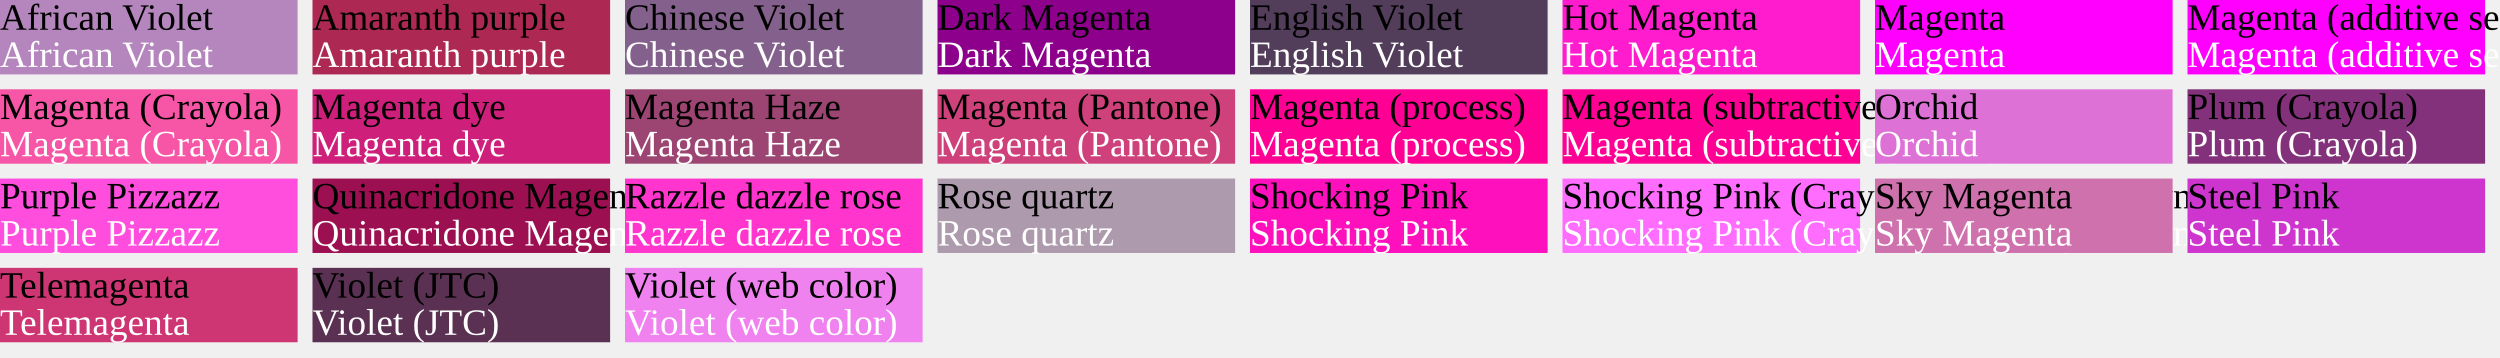
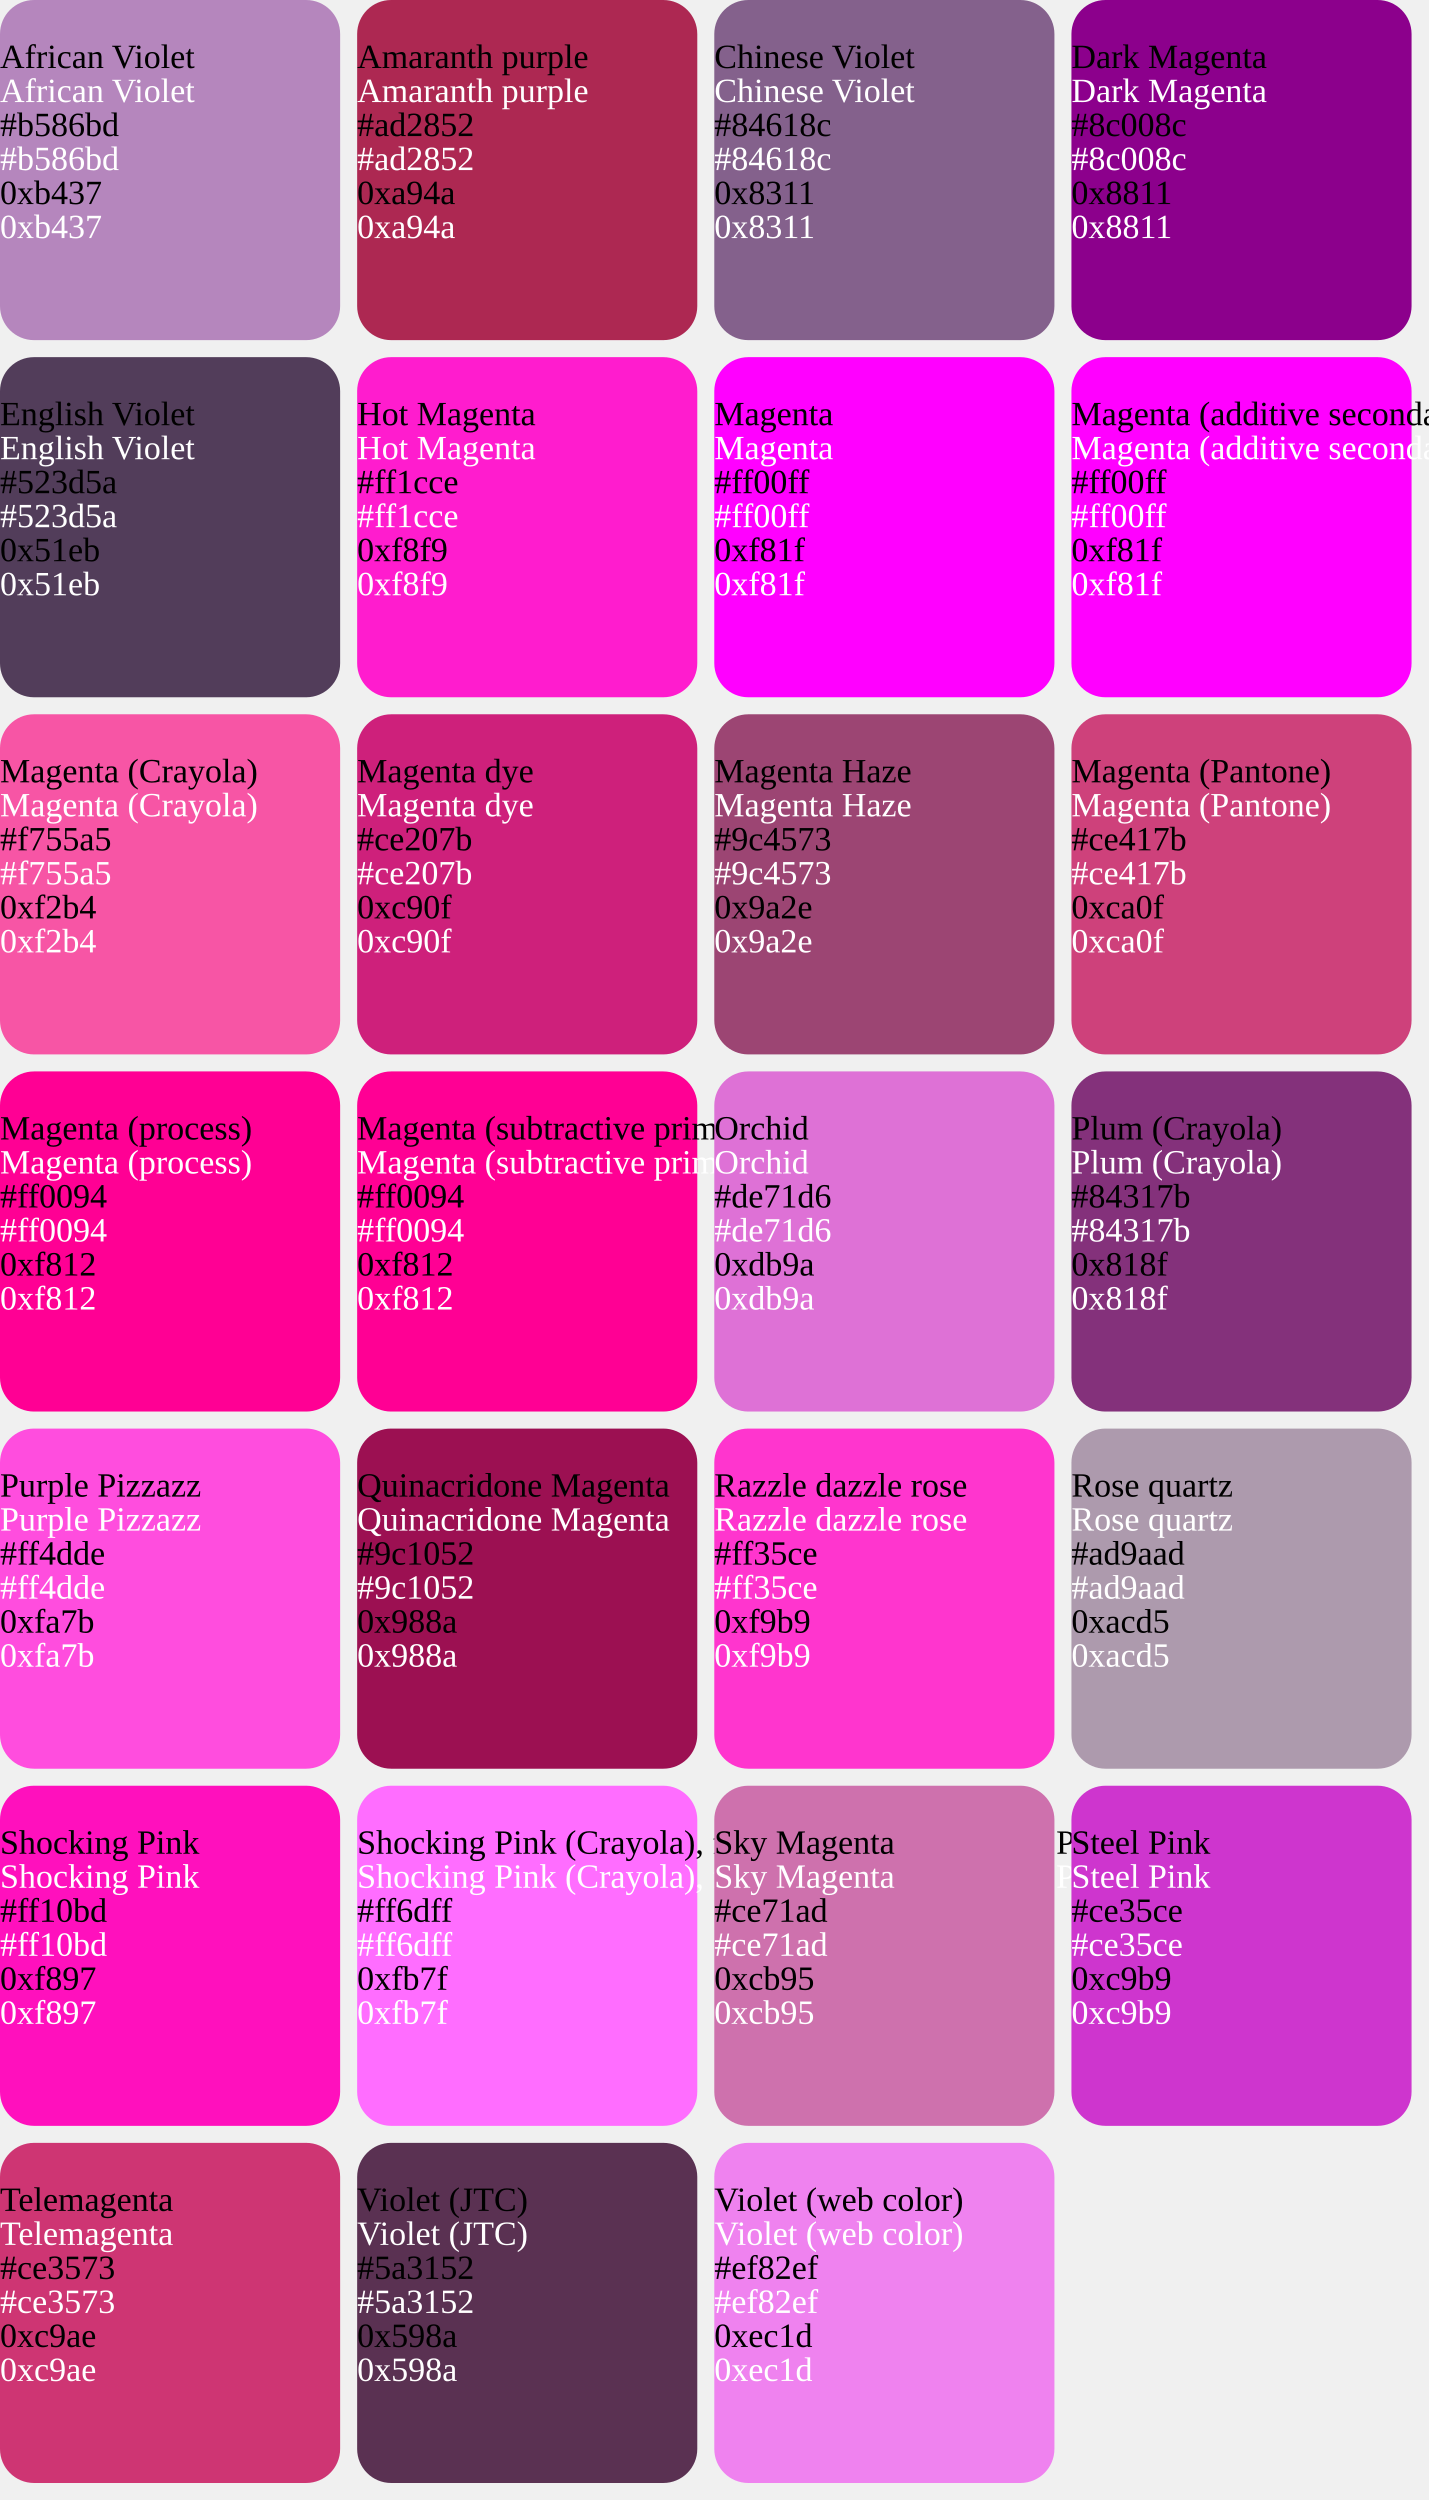
- <svg xmlns="http://www.w3.org/2000/svg" width="1680px" height="240px">
-   <rect x="0" y="0" width="200" height="50" style="fill: #b586bd;" />
-   <text x="0" y="20" font-size="25px" style="fill: black;">African Violet</text>
-   <text x="0" y="45" font-size="25px" style="fill: white;">African Violet</text>
-   <rect x="210" y="0" width="200" height="50" style="fill: #ad2852;" />
-   <text x="210" y="20" font-size="25px" style="fill: black;">Amaranth purple</text>
-   <text x="210" y="45" font-size="25px" style="fill: white;">Amaranth purple</text>
-   <rect x="420" y="0" width="200" height="50" style="fill: #84618c;" />
-   <text x="420" y="20" font-size="25px" style="fill: black;">Chinese Violet</text>
-   <text x="420" y="45" font-size="25px" style="fill: white;">Chinese Violet</text>
-   <rect x="630" y="0" width="200" height="50" style="fill: #8c008c;" />
-   <text x="630" y="20" font-size="25px" style="fill: black;">Dark Magenta</text>
-   <text x="630" y="45" font-size="25px" style="fill: white;">Dark Magenta</text>
-   <rect x="840" y="0" width="200" height="50" style="fill: #523d5a;" />
-   <text x="840" y="20" font-size="25px" style="fill: black;">English Violet</text>
-   <text x="840" y="45" font-size="25px" style="fill: white;">English Violet</text>
-   <rect x="1050" y="0" width="200" height="50" style="fill: #ff1cce;" />
-   <text x="1050" y="20" font-size="25px" style="fill: black;">Hot Magenta</text>
-   <text x="1050" y="45" font-size="25px" style="fill: white;">Hot Magenta</text>
-   <rect x="1260" y="0" width="200" height="50" style="fill: #ff00ff;" />
-   <text x="1260" y="20" font-size="25px" style="fill: black;">Magenta</text>
-   <text x="1260" y="45" font-size="25px" style="fill: white;">Magenta</text>
-   <rect x="1470" y="0" width="200" height="50" style="fill: #ff00ff;" />
-   <text x="1470" y="20" font-size="25px" style="fill: black;">Magenta (additive secondary)</text>
-   <text x="1470" y="45" font-size="25px" style="fill: white;">Magenta (additive secondary)</text>
-   <rect x="0" y="60" width="200" height="50" style="fill: #f755a5;" />
-   <text x="0" y="80" font-size="25px" style="fill: black;">Magenta (Crayola)</text>
-   <text x="0" y="105" font-size="25px" style="fill: white;">Magenta (Crayola)</text>
-   <rect x="210" y="60" width="200" height="50" style="fill: #ce207b;" />
-   <text x="210" y="80" font-size="25px" style="fill: black;">Magenta dye</text>
-   <text x="210" y="105" font-size="25px" style="fill: white;">Magenta dye</text>
-   <rect x="420" y="60" width="200" height="50" style="fill: #9c4573;" />
-   <text x="420" y="80" font-size="25px" style="fill: black;">Magenta Haze</text>
-   <text x="420" y="105" font-size="25px" style="fill: white;">Magenta Haze</text>
-   <rect x="630" y="60" width="200" height="50" style="fill: #ce417b;" />
-   <text x="630" y="80" font-size="25px" style="fill: black;">Magenta (Pantone)</text>
-   <text x="630" y="105" font-size="25px" style="fill: white;">Magenta (Pantone)</text>
-   <rect x="840" y="60" width="200" height="50" style="fill: #ff0094;" />
-   <text x="840" y="80" font-size="25px" style="fill: black;">Magenta (process)</text>
-   <text x="840" y="105" font-size="25px" style="fill: white;">Magenta (process)</text>
-   <rect x="1050" y="60" width="200" height="50" style="fill: #ff0094;" />
-   <text x="1050" y="80" font-size="25px" style="fill: black;">Magenta (subtractive primary)</text>
-   <text x="1050" y="105" font-size="25px" style="fill: white;">Magenta (subtractive primary)</text>
-   <rect x="1260" y="60" width="200" height="50" style="fill: #de71d6;" />
-   <text x="1260" y="80" font-size="25px" style="fill: black;">Orchid</text>
-   <text x="1260" y="105" font-size="25px" style="fill: white;">Orchid</text>
-   <rect x="1470" y="60" width="200" height="50" style="fill: #84317b;" />
-   <text x="1470" y="80" font-size="25px" style="fill: black;">Plum (Crayola)</text>
-   <text x="1470" y="105" font-size="25px" style="fill: white;">Plum (Crayola)</text>
-   <rect x="0" y="120" width="200" height="50" style="fill: #ff4dde;" />
-   <text x="0" y="140" font-size="25px" style="fill: black;">Purple Pizzazz</text>
-   <text x="0" y="165" font-size="25px" style="fill: white;">Purple Pizzazz</text>
-   <rect x="210" y="120" width="200" height="50" style="fill: #9c1052;" />
-   <text x="210" y="140" font-size="25px" style="fill: black;">Quinacridone Magenta</text>
-   <text x="210" y="165" font-size="25px" style="fill: white;">Quinacridone Magenta</text>
-   <rect x="420" y="120" width="200" height="50" style="fill: #ff35ce;" />
-   <text x="420" y="140" font-size="25px" style="fill: black;">Razzle dazzle rose</text>
-   <text x="420" y="165" font-size="25px" style="fill: white;">Razzle dazzle rose</text>
-   <rect x="630" y="120" width="200" height="50" style="fill: #ad9aad;" />
-   <text x="630" y="140" font-size="25px" style="fill: black;">Rose quartz</text>
-   <text x="630" y="165" font-size="25px" style="fill: white;">Rose quartz</text>
-   <rect x="840" y="120" width="200" height="50" style="fill: #ff10bd;" />
-   <text x="840" y="140" font-size="25px" style="fill: black;">Shocking Pink</text>
-   <text x="840" y="165" font-size="25px" style="fill: white;">Shocking Pink</text>
-   <rect x="1050" y="120" width="200" height="50" style="fill: #ff6dff;" />
-   <text x="1050" y="140" font-size="25px" style="fill: black;">Shocking Pink (Crayola), formerly known as Ultra Pink</text>
-   <text x="1050" y="165" font-size="25px" style="fill: white;">Shocking Pink (Crayola), formerly known as Ultra Pink</text>
-   <rect x="1260" y="120" width="200" height="50" style="fill: #ce71ad;" />
-   <text x="1260" y="140" font-size="25px" style="fill: black;">Sky Magenta</text>
-   <text x="1260" y="165" font-size="25px" style="fill: white;">Sky Magenta</text>
-   <rect x="1470" y="120" width="200" height="50" style="fill: #ce35ce;" />
-   <text x="1470" y="140" font-size="25px" style="fill: black;">Steel Pink</text>
-   <text x="1470" y="165" font-size="25px" style="fill: white;">Steel Pink</text>
-   <rect x="0" y="180" width="200" height="50" style="fill: #ce3573;" />
-   <text x="0" y="200" font-size="25px" style="fill: black;">Telemagenta</text>
-   <text x="0" y="225" font-size="25px" style="fill: white;">Telemagenta</text>
-   <rect x="210" y="180" width="200" height="50" style="fill: #5a3152;" />
-   <text x="210" y="200" font-size="25px" style="fill: black;">Violet (JTC)</text>
-   <text x="210" y="225" font-size="25px" style="fill: white;">Violet (JTC)</text>
-   <rect x="420" y="180" width="200" height="50" style="fill: #ef82ef;" />
-   <text x="420" y="200" font-size="25px" style="fill: black;">Violet (web color)</text>
-   <text x="420" y="225" font-size="25px" style="fill: white;">Violet (web color)</text>
+ <svg xmlns="http://www.w3.org/2000/svg" width="840px" height="1470px">
+   <rect x="0" y="0" width="200" height="200" rx="20px" ry="20px" style="fill: #b586bd;" />
+   <text x="0" y="40" font-size="20px" style="fill: black;">African Violet</text>
+   <text x="0" y="60" font-size="20px" style="fill: white;">African Violet</text>
+   <text x="0" y="80" font-size="20px" style="fill: black;">#b586bd</text>
+   <text x="0" y="100" font-size="20px" style="fill: white;">#b586bd</text>
+   <text x="0" y="120" font-size="20px" style="fill: black;">0xb437</text>
+   <text x="0" y="140" font-size="20px" style="fill: white;">0xb437</text>
+   <rect x="210" y="0" width="200" height="200" rx="20px" ry="20px" style="fill: #ad2852;" />
+   <text x="210" y="40" font-size="20px" style="fill: black;">Amaranth purple</text>
+   <text x="210" y="60" font-size="20px" style="fill: white;">Amaranth purple</text>
+   <text x="210" y="80" font-size="20px" style="fill: black;">#ad2852</text>
+   <text x="210" y="100" font-size="20px" style="fill: white;">#ad2852</text>
+   <text x="210" y="120" font-size="20px" style="fill: black;">0xa94a</text>
+   <text x="210" y="140" font-size="20px" style="fill: white;">0xa94a</text>
+   <rect x="420" y="0" width="200" height="200" rx="20px" ry="20px" style="fill: #84618c;" />
+   <text x="420" y="40" font-size="20px" style="fill: black;">Chinese Violet</text>
+   <text x="420" y="60" font-size="20px" style="fill: white;">Chinese Violet</text>
+   <text x="420" y="80" font-size="20px" style="fill: black;">#84618c</text>
+   <text x="420" y="100" font-size="20px" style="fill: white;">#84618c</text>
+   <text x="420" y="120" font-size="20px" style="fill: black;">0x8311</text>
+   <text x="420" y="140" font-size="20px" style="fill: white;">0x8311</text>
+   <rect x="630" y="0" width="200" height="200" rx="20px" ry="20px" style="fill: #8c008c;" />
+   <text x="630" y="40" font-size="20px" style="fill: black;">Dark Magenta</text>
+   <text x="630" y="60" font-size="20px" style="fill: white;">Dark Magenta</text>
+   <text x="630" y="80" font-size="20px" style="fill: black;">#8c008c</text>
+   <text x="630" y="100" font-size="20px" style="fill: white;">#8c008c</text>
+   <text x="630" y="120" font-size="20px" style="fill: black;">0x8811</text>
+   <text x="630" y="140" font-size="20px" style="fill: white;">0x8811</text>
+   <rect x="0" y="210" width="200" height="200" rx="20px" ry="20px" style="fill: #523d5a;" />
+   <text x="0" y="250" font-size="20px" style="fill: black;">English Violet</text>
+   <text x="0" y="270" font-size="20px" style="fill: white;">English Violet</text>
+   <text x="0" y="290" font-size="20px" style="fill: black;">#523d5a</text>
+   <text x="0" y="310" font-size="20px" style="fill: white;">#523d5a</text>
+   <text x="0" y="330" font-size="20px" style="fill: black;">0x51eb</text>
+   <text x="0" y="350" font-size="20px" style="fill: white;">0x51eb</text>
+   <rect x="210" y="210" width="200" height="200" rx="20px" ry="20px" style="fill: #ff1cce;" />
+   <text x="210" y="250" font-size="20px" style="fill: black;">Hot Magenta</text>
+   <text x="210" y="270" font-size="20px" style="fill: white;">Hot Magenta</text>
+   <text x="210" y="290" font-size="20px" style="fill: black;">#ff1cce</text>
+   <text x="210" y="310" font-size="20px" style="fill: white;">#ff1cce</text>
+   <text x="210" y="330" font-size="20px" style="fill: black;">0xf8f9</text>
+   <text x="210" y="350" font-size="20px" style="fill: white;">0xf8f9</text>
+   <rect x="420" y="210" width="200" height="200" rx="20px" ry="20px" style="fill: #ff00ff;" />
+   <text x="420" y="250" font-size="20px" style="fill: black;">Magenta</text>
+   <text x="420" y="270" font-size="20px" style="fill: white;">Magenta</text>
+   <text x="420" y="290" font-size="20px" style="fill: black;">#ff00ff</text>
+   <text x="420" y="310" font-size="20px" style="fill: white;">#ff00ff</text>
+   <text x="420" y="330" font-size="20px" style="fill: black;">0xf81f</text>
+   <text x="420" y="350" font-size="20px" style="fill: white;">0xf81f</text>
+   <rect x="630" y="210" width="200" height="200" rx="20px" ry="20px" style="fill: #ff00ff;" />
+   <text x="630" y="250" font-size="20px" style="fill: black;">Magenta (additive secondary)</text>
+   <text x="630" y="270" font-size="20px" style="fill: white;">Magenta (additive secondary)</text>
+   <text x="630" y="290" font-size="20px" style="fill: black;">#ff00ff</text>
+   <text x="630" y="310" font-size="20px" style="fill: white;">#ff00ff</text>
+   <text x="630" y="330" font-size="20px" style="fill: black;">0xf81f</text>
+   <text x="630" y="350" font-size="20px" style="fill: white;">0xf81f</text>
+   <rect x="0" y="420" width="200" height="200" rx="20px" ry="20px" style="fill: #f755a5;" />
+   <text x="0" y="460" font-size="20px" style="fill: black;">Magenta (Crayola)</text>
+   <text x="0" y="480" font-size="20px" style="fill: white;">Magenta (Crayola)</text>
+   <text x="0" y="500" font-size="20px" style="fill: black;">#f755a5</text>
+   <text x="0" y="520" font-size="20px" style="fill: white;">#f755a5</text>
+   <text x="0" y="540" font-size="20px" style="fill: black;">0xf2b4</text>
+   <text x="0" y="560" font-size="20px" style="fill: white;">0xf2b4</text>
+   <rect x="210" y="420" width="200" height="200" rx="20px" ry="20px" style="fill: #ce207b;" />
+   <text x="210" y="460" font-size="20px" style="fill: black;">Magenta dye</text>
+   <text x="210" y="480" font-size="20px" style="fill: white;">Magenta dye</text>
+   <text x="210" y="500" font-size="20px" style="fill: black;">#ce207b</text>
+   <text x="210" y="520" font-size="20px" style="fill: white;">#ce207b</text>
+   <text x="210" y="540" font-size="20px" style="fill: black;">0xc90f</text>
+   <text x="210" y="560" font-size="20px" style="fill: white;">0xc90f</text>
+   <rect x="420" y="420" width="200" height="200" rx="20px" ry="20px" style="fill: #9c4573;" />
+   <text x="420" y="460" font-size="20px" style="fill: black;">Magenta Haze</text>
+   <text x="420" y="480" font-size="20px" style="fill: white;">Magenta Haze</text>
+   <text x="420" y="500" font-size="20px" style="fill: black;">#9c4573</text>
+   <text x="420" y="520" font-size="20px" style="fill: white;">#9c4573</text>
+   <text x="420" y="540" font-size="20px" style="fill: black;">0x9a2e</text>
+   <text x="420" y="560" font-size="20px" style="fill: white;">0x9a2e</text>
+   <rect x="630" y="420" width="200" height="200" rx="20px" ry="20px" style="fill: #ce417b;" />
+   <text x="630" y="460" font-size="20px" style="fill: black;">Magenta (Pantone)</text>
+   <text x="630" y="480" font-size="20px" style="fill: white;">Magenta (Pantone)</text>
+   <text x="630" y="500" font-size="20px" style="fill: black;">#ce417b</text>
+   <text x="630" y="520" font-size="20px" style="fill: white;">#ce417b</text>
+   <text x="630" y="540" font-size="20px" style="fill: black;">0xca0f</text>
+   <text x="630" y="560" font-size="20px" style="fill: white;">0xca0f</text>
+   <rect x="0" y="630" width="200" height="200" rx="20px" ry="20px" style="fill: #ff0094;" />
+   <text x="0" y="670" font-size="20px" style="fill: black;">Magenta (process)</text>
+   <text x="0" y="690" font-size="20px" style="fill: white;">Magenta (process)</text>
+   <text x="0" y="710" font-size="20px" style="fill: black;">#ff0094</text>
+   <text x="0" y="730" font-size="20px" style="fill: white;">#ff0094</text>
+   <text x="0" y="750" font-size="20px" style="fill: black;">0xf812</text>
+   <text x="0" y="770" font-size="20px" style="fill: white;">0xf812</text>
+   <rect x="210" y="630" width="200" height="200" rx="20px" ry="20px" style="fill: #ff0094;" />
+   <text x="210" y="670" font-size="20px" style="fill: black;">Magenta (subtractive primary)</text>
+   <text x="210" y="690" font-size="20px" style="fill: white;">Magenta (subtractive primary)</text>
+   <text x="210" y="710" font-size="20px" style="fill: black;">#ff0094</text>
+   <text x="210" y="730" font-size="20px" style="fill: white;">#ff0094</text>
+   <text x="210" y="750" font-size="20px" style="fill: black;">0xf812</text>
+   <text x="210" y="770" font-size="20px" style="fill: white;">0xf812</text>
+   <rect x="420" y="630" width="200" height="200" rx="20px" ry="20px" style="fill: #de71d6;" />
+   <text x="420" y="670" font-size="20px" style="fill: black;">Orchid</text>
+   <text x="420" y="690" font-size="20px" style="fill: white;">Orchid</text>
+   <text x="420" y="710" font-size="20px" style="fill: black;">#de71d6</text>
+   <text x="420" y="730" font-size="20px" style="fill: white;">#de71d6</text>
+   <text x="420" y="750" font-size="20px" style="fill: black;">0xdb9a</text>
+   <text x="420" y="770" font-size="20px" style="fill: white;">0xdb9a</text>
+   <rect x="630" y="630" width="200" height="200" rx="20px" ry="20px" style="fill: #84317b;" />
+   <text x="630" y="670" font-size="20px" style="fill: black;">Plum (Crayola)</text>
+   <text x="630" y="690" font-size="20px" style="fill: white;">Plum (Crayola)</text>
+   <text x="630" y="710" font-size="20px" style="fill: black;">#84317b</text>
+   <text x="630" y="730" font-size="20px" style="fill: white;">#84317b</text>
+   <text x="630" y="750" font-size="20px" style="fill: black;">0x818f</text>
+   <text x="630" y="770" font-size="20px" style="fill: white;">0x818f</text>
+   <rect x="0" y="840" width="200" height="200" rx="20px" ry="20px" style="fill: #ff4dde;" />
+   <text x="0" y="880" font-size="20px" style="fill: black;">Purple Pizzazz</text>
+   <text x="0" y="900" font-size="20px" style="fill: white;">Purple Pizzazz</text>
+   <text x="0" y="920" font-size="20px" style="fill: black;">#ff4dde</text>
+   <text x="0" y="940" font-size="20px" style="fill: white;">#ff4dde</text>
+   <text x="0" y="960" font-size="20px" style="fill: black;">0xfa7b</text>
+   <text x="0" y="980" font-size="20px" style="fill: white;">0xfa7b</text>
+   <rect x="210" y="840" width="200" height="200" rx="20px" ry="20px" style="fill: #9c1052;" />
+   <text x="210" y="880" font-size="20px" style="fill: black;">Quinacridone Magenta</text>
+   <text x="210" y="900" font-size="20px" style="fill: white;">Quinacridone Magenta</text>
+   <text x="210" y="920" font-size="20px" style="fill: black;">#9c1052</text>
+   <text x="210" y="940" font-size="20px" style="fill: white;">#9c1052</text>
+   <text x="210" y="960" font-size="20px" style="fill: black;">0x988a</text>
+   <text x="210" y="980" font-size="20px" style="fill: white;">0x988a</text>
+   <rect x="420" y="840" width="200" height="200" rx="20px" ry="20px" style="fill: #ff35ce;" />
+   <text x="420" y="880" font-size="20px" style="fill: black;">Razzle dazzle rose</text>
+   <text x="420" y="900" font-size="20px" style="fill: white;">Razzle dazzle rose</text>
+   <text x="420" y="920" font-size="20px" style="fill: black;">#ff35ce</text>
+   <text x="420" y="940" font-size="20px" style="fill: white;">#ff35ce</text>
+   <text x="420" y="960" font-size="20px" style="fill: black;">0xf9b9</text>
+   <text x="420" y="980" font-size="20px" style="fill: white;">0xf9b9</text>
+   <rect x="630" y="840" width="200" height="200" rx="20px" ry="20px" style="fill: #ad9aad;" />
+   <text x="630" y="880" font-size="20px" style="fill: black;">Rose quartz</text>
+   <text x="630" y="900" font-size="20px" style="fill: white;">Rose quartz</text>
+   <text x="630" y="920" font-size="20px" style="fill: black;">#ad9aad</text>
+   <text x="630" y="940" font-size="20px" style="fill: white;">#ad9aad</text>
+   <text x="630" y="960" font-size="20px" style="fill: black;">0xacd5</text>
+   <text x="630" y="980" font-size="20px" style="fill: white;">0xacd5</text>
+   <rect x="0" y="1050" width="200" height="200" rx="20px" ry="20px" style="fill: #ff10bd;" />
+   <text x="0" y="1090" font-size="20px" style="fill: black;">Shocking Pink</text>
+   <text x="0" y="1110" font-size="20px" style="fill: white;">Shocking Pink</text>
+   <text x="0" y="1130" font-size="20px" style="fill: black;">#ff10bd</text>
+   <text x="0" y="1150" font-size="20px" style="fill: white;">#ff10bd</text>
+   <text x="0" y="1170" font-size="20px" style="fill: black;">0xf897</text>
+   <text x="0" y="1190" font-size="20px" style="fill: white;">0xf897</text>
+   <rect x="210" y="1050" width="200" height="200" rx="20px" ry="20px" style="fill: #ff6dff;" />
+   <text x="210" y="1090" font-size="20px" style="fill: black;">Shocking Pink (Crayola), formerly known as Ultra Pink</text>
+   <text x="210" y="1110" font-size="20px" style="fill: white;">Shocking Pink (Crayola), formerly known as Ultra Pink</text>
+   <text x="210" y="1130" font-size="20px" style="fill: black;">#ff6dff</text>
+   <text x="210" y="1150" font-size="20px" style="fill: white;">#ff6dff</text>
+   <text x="210" y="1170" font-size="20px" style="fill: black;">0xfb7f</text>
+   <text x="210" y="1190" font-size="20px" style="fill: white;">0xfb7f</text>
+   <rect x="420" y="1050" width="200" height="200" rx="20px" ry="20px" style="fill: #ce71ad;" />
+   <text x="420" y="1090" font-size="20px" style="fill: black;">Sky Magenta</text>
+   <text x="420" y="1110" font-size="20px" style="fill: white;">Sky Magenta</text>
+   <text x="420" y="1130" font-size="20px" style="fill: black;">#ce71ad</text>
+   <text x="420" y="1150" font-size="20px" style="fill: white;">#ce71ad</text>
+   <text x="420" y="1170" font-size="20px" style="fill: black;">0xcb95</text>
+   <text x="420" y="1190" font-size="20px" style="fill: white;">0xcb95</text>
+   <rect x="630" y="1050" width="200" height="200" rx="20px" ry="20px" style="fill: #ce35ce;" />
+   <text x="630" y="1090" font-size="20px" style="fill: black;">Steel Pink</text>
+   <text x="630" y="1110" font-size="20px" style="fill: white;">Steel Pink</text>
+   <text x="630" y="1130" font-size="20px" style="fill: black;">#ce35ce</text>
+   <text x="630" y="1150" font-size="20px" style="fill: white;">#ce35ce</text>
+   <text x="630" y="1170" font-size="20px" style="fill: black;">0xc9b9</text>
+   <text x="630" y="1190" font-size="20px" style="fill: white;">0xc9b9</text>
+   <rect x="0" y="1260" width="200" height="200" rx="20px" ry="20px" style="fill: #ce3573;" />
+   <text x="0" y="1300" font-size="20px" style="fill: black;">Telemagenta</text>
+   <text x="0" y="1320" font-size="20px" style="fill: white;">Telemagenta</text>
+   <text x="0" y="1340" font-size="20px" style="fill: black;">#ce3573</text>
+   <text x="0" y="1360" font-size="20px" style="fill: white;">#ce3573</text>
+   <text x="0" y="1380" font-size="20px" style="fill: black;">0xc9ae</text>
+   <text x="0" y="1400" font-size="20px" style="fill: white;">0xc9ae</text>
+   <rect x="210" y="1260" width="200" height="200" rx="20px" ry="20px" style="fill: #5a3152;" />
+   <text x="210" y="1300" font-size="20px" style="fill: black;">Violet (JTC)</text>
+   <text x="210" y="1320" font-size="20px" style="fill: white;">Violet (JTC)</text>
+   <text x="210" y="1340" font-size="20px" style="fill: black;">#5a3152</text>
+   <text x="210" y="1360" font-size="20px" style="fill: white;">#5a3152</text>
+   <text x="210" y="1380" font-size="20px" style="fill: black;">0x598a</text>
+   <text x="210" y="1400" font-size="20px" style="fill: white;">0x598a</text>
+   <rect x="420" y="1260" width="200" height="200" rx="20px" ry="20px" style="fill: #ef82ef;" />
+   <text x="420" y="1300" font-size="20px" style="fill: black;">Violet (web color)</text>
+   <text x="420" y="1320" font-size="20px" style="fill: white;">Violet (web color)</text>
+   <text x="420" y="1340" font-size="20px" style="fill: black;">#ef82ef</text>
+   <text x="420" y="1360" font-size="20px" style="fill: white;">#ef82ef</text>
+   <text x="420" y="1380" font-size="20px" style="fill: black;">0xec1d</text>
+   <text x="420" y="1400" font-size="20px" style="fill: white;">0xec1d</text>
</svg>
